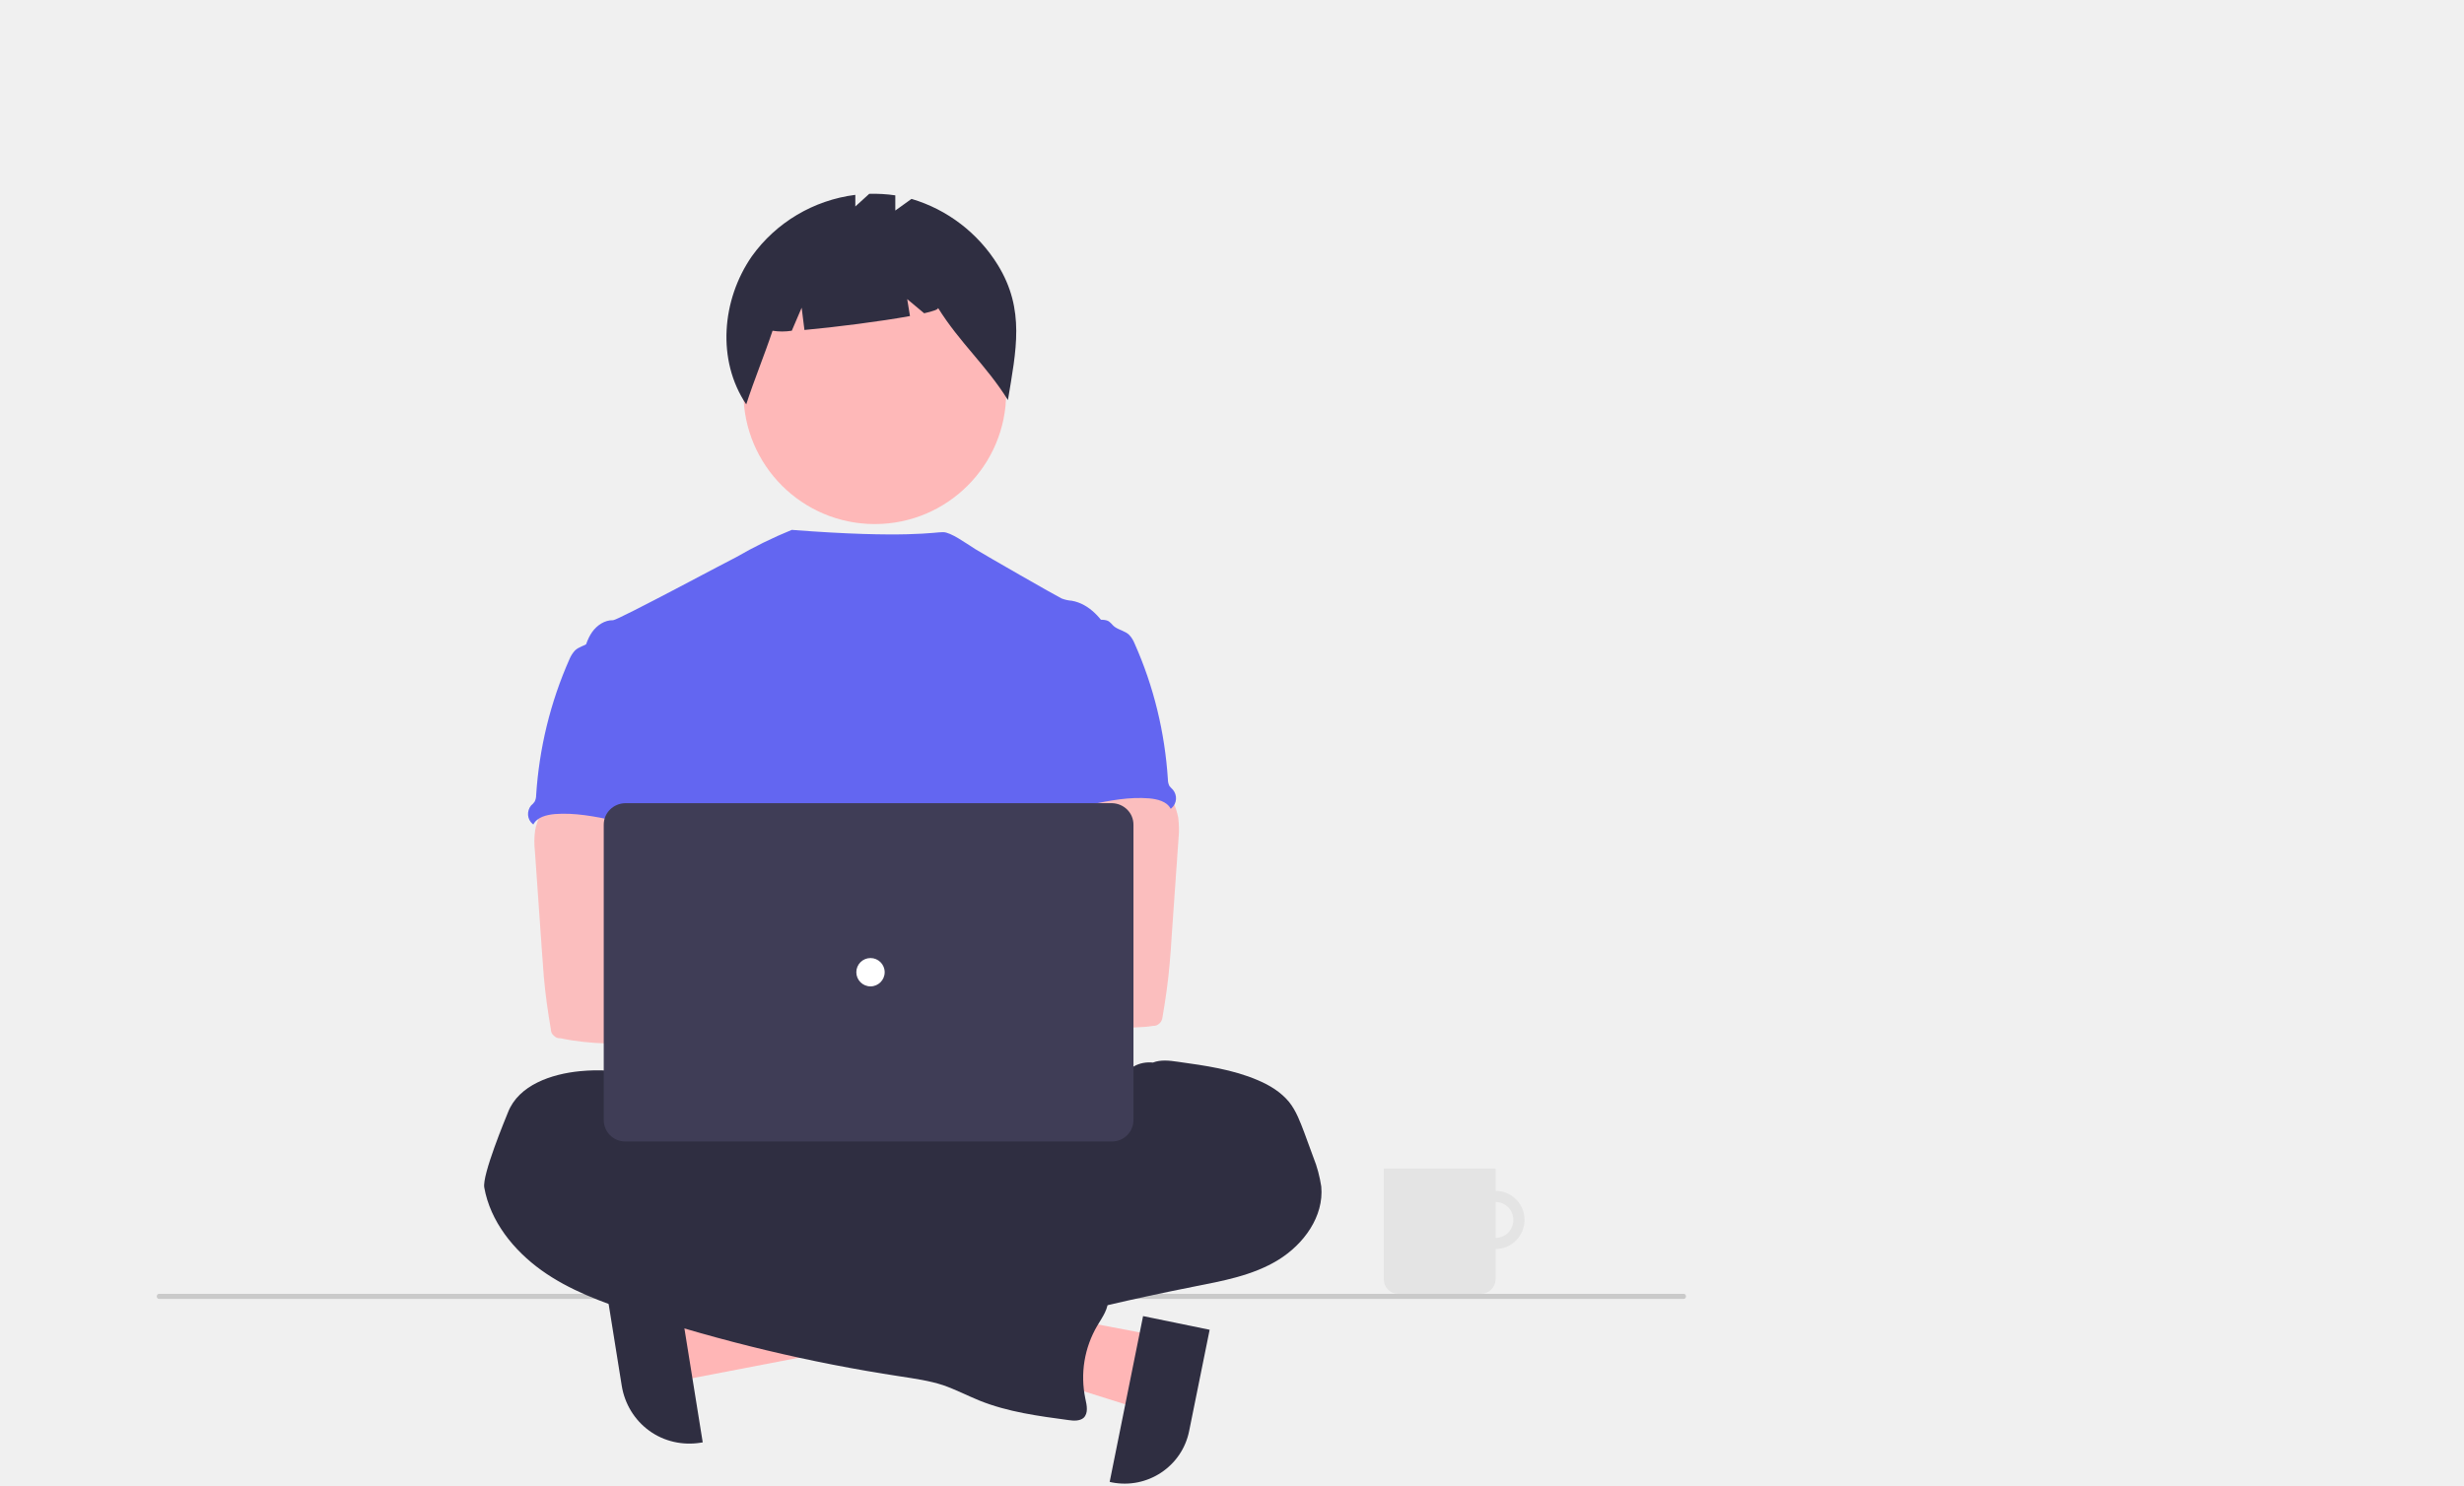
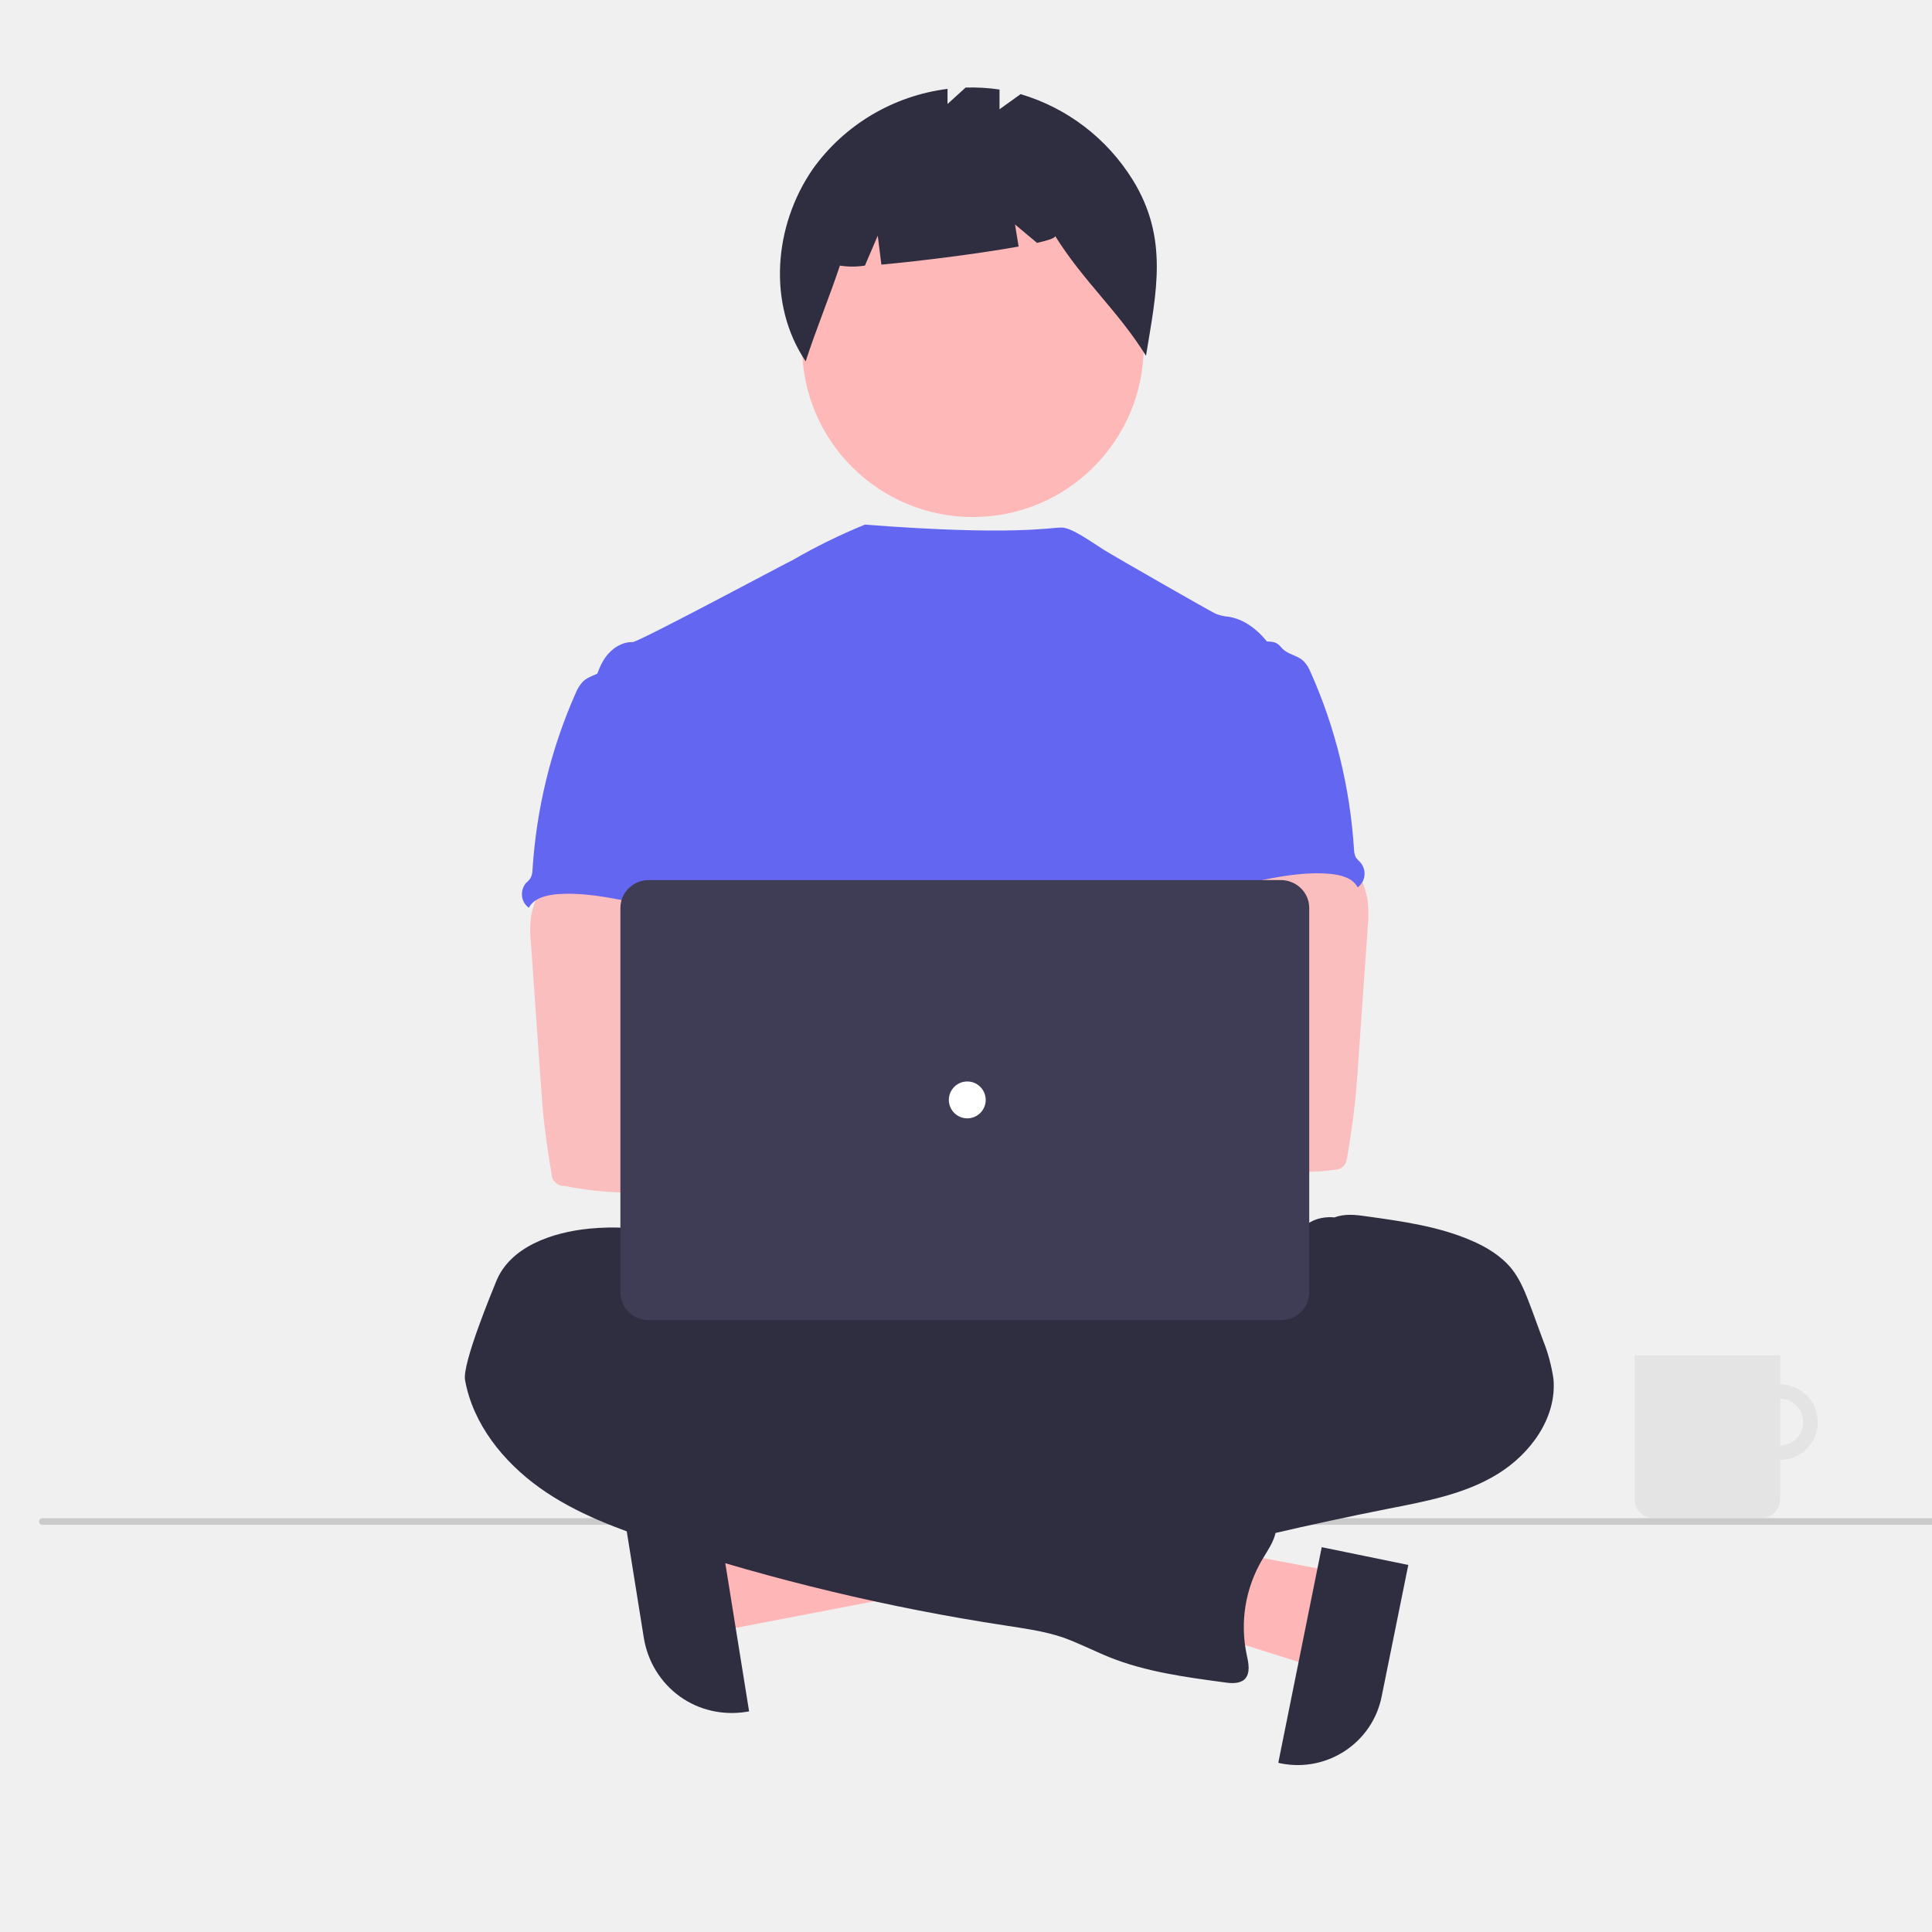
- <svg xmlns="http://www.w3.org/2000/svg" data-name="Layer 1" width="973.5" height="587" viewBox="0 0 973.461 587.025">
+ <svg xmlns="http://www.w3.org/2000/svg" data-name="Layer 1" width="750" height="750" viewBox="50 50 587.025 587.025">
  <g id="f9b32178-6d95-472d-b482-6662972666de" data-name="Group 100">
    <path id="f4b94a19-cbe0-459a-95a6-6ea3b3d72055-353" data-name="Path 1465" d="M 704.1 627.1 C 697.8 627.1 692.7 632.2 692.7 638.6 C 692.7 644.9 697.8 650.1 704.1 650.1 C 710.5 650.1 715.6 644.9 715.6 638.6 h 0 C 715.6 635.5 714.4 632.6 712.3 630.5 C 710.1 628.3 707.2 627.1 704.1 627.1 Z m 0 18.6 C 700.2 645.7 697.1 642.5 697.1 638.6 C 697.1 634.7 700.2 631.5 704.1 631.5 C 708.1 631.5 711.2 634.7 711.2 638.6 v 0 C 711.2 642.5 708.1 645.7 704.1 645.7 Z" transform="translate(-113.3,-156.5)" fill="#e4e4e4" />
    <path id="abc0e0b3-f22e-4bee-9929-c6879640924e-354" data-name="Path 1467" d="M 660 618.3 h 44.2 v 43.7 C 704.1 665.2 701.6 667.8 698.4 667.8 h -32.7 C 662.5 667.8 660 665.2 660 662 V 618.3 Z" transform="translate(-113.3,-156.5)" fill="#e4e4e4" />
  </g>
  <path id="e24b6f19-a0a0-4e73-9cfc-bbb7635ad236-355" data-name="Path 944" d="M 778.5 669.8 h -602.4 C 175.6 669.8 175.2 669.4 175.2 668.8 C 175.2 668.2 175.6 667.8 176.1 667.8 h 602.4 C 779 667.8 779.4 668.2 779.4 668.8 C 779.4 669.4 779 669.8 778.5 669.8 Z" transform="matrix(1,0,0,1,-113.3,-156.5)" fill="#cacaca" />
  <polygon points="375.3,512.3 371.1,531.8 449.1,556.4 455.3,527.5 375.3,512.3" fill="#ffb6b6" />
  <path d="M 591.2 682 l -8.1 40 l 0 0 C 580.3 736 566.6 745.1 552.5 742.3 l -0.8 -0.2 l 13.2 -65.5 Z" transform="matrix(1,0,0,1,-113.3,-156.5)" fill="#2f2e41" />
  <circle id="fd4e5ab9-ffc8-4bbb-9267-3af70c31dae1" data-name="Ellipse 276" cx="345.6" cy="155.2" r="51.9" fill="#feb8b8" />
  <path id="a8c9bbe2-1461-49cf-8211-f8d251166dc5-356" data-name="Path 1461" d="M 507.5 261.2 C 499.7 248.6 487.6 239.3 473.4 235.1 l -6.4 4.6 v -6 C 463.6 233.2 460.1 233 456.7 233.1 l -5.5 5 v -4.6 C 434.7 235.6 419.9 244.4 410.3 257.8 c -11.9 17.2 -13.9 41.1 -2.2 58.5 c 3.2 -9.9 7.1 -19.2 10.4 -29.1 C 421 287.6 423.5 287.6 426.1 287.2 l 3.9 -9.1 l 1.1 8.8 c 12.1 -1.1 30.2 -3.4 41.7 -5.5 l -1.1 -6.7 l 6.7 5.6 c 3.5 -0.8 5.6 -1.5 5.5 -2.1 c 8.6 13.8 19 22.6 27.6 36.4 C 514.7 295.1 518.4 278.9 507.5 261.2 Z" transform="matrix(1,0,0,1,-113.3,-156.5)" fill="#2f2e41" />
  <ellipse id="f6be96d1-713f-4c17-812c-ecd79c56fe95" data-name="Ellipse 260" cx="339.6" cy="473.1" rx="133.6" ry="37.4" fill="#2f2e41" />
  <path d="M 560.8 438.8 c -1.8 -10.7 -3.6 -21.7 -8.6 -31.3 c -3.3 -6.3 -8.5 -12.4 -15.5 -13.6 C 535.3 393.8 534 393.5 532.7 393 c -2.1 -1 -29.7 -16.8 -34.1 -19.5 c -3.8 -2.4 -9.7 -6.7 -12.7 -6.7 c -3 -0.1 -14.6 2.6 -59.8 -0.9 C 418.5 369 411.2 372.6 404.1 376.7 c -0.1 -0.1 -46.9 25 -48.6 24.9 c -3.3 -0.1 -6.4 2 -8.3 4.7 c -1.9 2.7 -2.8 6 -3.7 9.2 c 10.2 22.7 19.5 45.5 29.8 68.2 C 373.8 484.6 374 485.6 374 486.5 C 373.8 487.6 373.3 488.5 372.7 489.3 c -5 8 -4.8 18.2 -4.3 27.6 c 0.5 9.5 1.2 19.4 -3 27.9 c -1.1 2.3 -2.6 4.5 -3.7 6.8 c -2.6 5.3 -3.5 22.1 -2 27.8 l 187.3 5.4 C 542.9 573.6 560.8 438.8 560.8 438.8 Z" transform="matrix(1,0,0,1,-113.3,-156.5)" fill="#6366f1" />
  <path id="eb41f72e-aba6-4a16-bf55-c7027d2f1a4b-357" data-name="Path 1421" d="M 324.7 484.6 C 324.3 487.4 324.3 490.1 324.6 492.8 l 2.7 38.5 c 0.3 3.6 0.5 7.3 0.8 10.9 c 0.6 7 1.6 14 2.8 21 C 330.9 564.2 331.3 565.2 332.1 565.8 C 332.8 566.5 333.7 566.9 334.7 566.8 c 11.8 2.5 24 2.4 36.1 1.7 c 18.4 -1 65.5 -3 68.3 -6.7 s 1.2 -9.8 -2.5 -12.8 s -65.9 -10.4 -65.9 -10.4 c 0.6 -4.8 2.4 -9.3 4.2 -13.9 c 3.1 -8.1 6 -16.5 6.1 -25.1 s -3.2 -17.8 -10.3 -22.8 c -5.8 -4.1 -13.4 -4.8 -20.5 -4.7 c -5.2 0.1 -14.1 -1.1 -18.9 0.9 C 327.6 474.8 325.4 481 324.7 484.6 Z" transform="matrix(1,0,0,1,-113.3,-156.5)" fill="#fbbebe" />
  <path id="a363f2f7-2464-40a1-ad01-344825aa0b75-358" data-name="Path 1423" d="M 568.8 576.4 c 3.1 -1.2 6.5 -0.8 9.9 -0.3 c 10.7 1.5 21.6 3 31.6 7.3 c 4.7 2 9.1 4.7 12.3 8.6 c 2.8 3.5 4.4 7.9 6 12.1 l 3.6 9.8 C 633.7 617.6 634.7 621.5 635.3 625.4 c 1.1 11.8 -6.9 22.8 -17 29 s -22 8.3 -33.6 10.6 s -23.2 4.8 -34.8 7.5 C 544.4 673.8 538.9 674.9 533.4 675.6 c -12.4 1.4 -25.3 -0.7 -37 3.4 c -4.7 1.6 -9.3 4.1 -14.1 5.2 C 479.1 684.9 475.8 685.4 472.5 685.7 l -22.2 2.5 C 445.8 688.9 441.2 689.2 436.7 689.3 c -9.7 0 -19.3 -2.3 -28.7 -4.6 C 407 684.5 406 684.2 405.2 683.6 c -1.5 -1.2 -1.8 -3.3 -2 -5.1 q -1.4 -12.5 -2.5 -25.1 c -0.2 -2.7 -0.4 -5.7 1.1 -7.9 c 1.9 -2.8 5.5 -3.7 8.8 -4.2 C 424.6 638.9 438.9 637.9 453.2 638.2 c 5.4 -5.4 14.4 -5.5 21.5 -8.4 C 477.3 628.6 479.8 627.2 482.3 625.7 C 495 618.3 509.2 613.8 523.9 612.6 C 526.7 612.5 529.6 612.1 532.4 611.4 c 5.5 -1.7 10.5 -6.4 16.2 -5.2 c 0.7 -1.9 1.2 -4.5 2.8 -5.8 c 0.8 -0.7 1.8 -1.1 2.5 -1.9 c 1.6 -1.6 1.7 -4.1 1.5 -6.3 s -0.8 -4.5 -0.2 -6.6 C 555.4 584.7 555.7 583.9 556.2 583.2 C 559 578.4 563.2 575.9 568.8 576.4 Z" transform="matrix(1,0,0,1,-113.3,-156.5)" fill="#2f2e41" />
  <path id="b53ad979-99f4-4c6e-a0f8-957060c42096-359" data-name="Path 1430" d="M 340.4 413.6 C 339.5 414.6 338.8 415.7 338.3 416.9 C 330.7 434 326.3 452.2 325.1 470.7 C 325.1 471.7 324.9 472.5 324.5 473.3 C 324.1 473.9 323.6 474.4 323.1 474.8 C 321.3 477 321.5 480.3 323.7 482.1 q 0.1 0.1 0.3 0.2 c 1.5 -2.9 5.2 -3.8 8.5 -4.1 c 15.7 -1.2 31 6.1 46.8 5.5 c -1.1 -3.8 -2.7 -7.5 -3.6 -11.4 c -4 -17.3 6 -36 -0.1 -52.6 c -1.2 -3.3 -3.3 -6.6 -6.5 -8.1 C 367.8 411.1 366.3 410.7 364.9 410.5 c -4 -0.7 -11.9 -3.8 -15.7 -2.6 c -1.4 0.5 -2 1.8 -3.2 2.6 C 344.2 411.7 341.9 412.1 340.4 413.6 Z" transform="matrix(1,0,0,1,-113.3,-156.5)" fill="#6366f1" />
  <path id="a1197c30-bfd4-4098-bcf9-2468e7a33bf1-360" data-name="Path 1421" d="M 572.2 468.1 c -4.7 -2 -13.7 -0.8 -18.9 -0.9 c -7.1 -0.2 -14.7 0.6 -20.5 4.7 c -7.1 5 -10.4 14.1 -10.3 22.8 s 3 17 6.1 25.1 c 1.7 4.6 3.6 9.1 4.2 13.9 c 0 0 -62.1 7.4 -65.9 10.4 s -5.4 9.1 -2.5 12.8 s 92.6 7.5 104.4 5 C 569.7 562 570.7 561.6 571.4 560.9 C 572.1 560.3 572.5 559.3 572.6 558.3 c 1.2 -7 2.2 -13.9 2.8 -21 c 0.3 -3.6 0.6 -7.2 0.8 -10.9 l 2.7 -38.5 C 579.2 485.2 579.1 482.5 578.8 479.7 C 578.1 476 576 469.8 572.2 468.1 Z" transform="matrix(1,0,0,1,-113.3,-156.5)" fill="#fbbebe" />
  <path id="ebe46053-6aac-4aa7-8615-21a6fa79538d-361" data-name="Path 1430" d="M 553.8 404.3 c -1.2 -0.8 -1.7 -2.1 -3.2 -2.6 c -3.8 -1.2 -11.8 1.8 -15.7 2.6 C 533.5 404.5 532.1 404.9 530.7 405.4 c -3.2 1.5 -5.3 4.7 -6.5 8.1 c -6.1 16.6 3.9 35.4 -0.1 52.6 c -0.9 3.9 -2.5 7.6 -3.6 11.4 c 15.7 0.6 31.1 -6.8 46.8 -5.5 c 3.3 0.3 7 1.2 8.5 4.1 q 0.1 -0.1 0.3 -0.2 C 578.3 474 578.5 470.8 576.7 468.6 C 576.2 468.1 575.7 467.6 575.3 467.1 C 574.9 466.3 574.7 465.4 574.7 464.5 C 573.5 445.9 569.1 427.7 561.5 410.7 C 561 409.5 560.3 408.3 559.4 407.4 C 557.9 405.9 555.5 405.5 553.8 404.3 Z" transform="matrix(1,0,0,1,-113.3,-156.5)" fill="#6366f1" />
  <polygon transform="matrix(1,-0.2,0.2,1,-113.1,75.9)" points="343.1,506.6 340.5,525.5 261.4,524.9 265.3,496.8 343.1,506.6" fill="#ffb6b6" />
  <path d="M 358.5 648.5 l -8.8 66.2 l -0.8 -0.1 C 342.1 713.7 335.8 710.2 331.6 704.7 C 327.4 699.2 325.6 692.3 326.5 685.4 l 0 0 l 5.4 -40.5 Z" transform="matrix(1,-0.3,0.3,1,-286.5,-39.8)" fill="#2f2e41" />
  <path id="a0b0f7ea-4ed9-4447-aa64-e2335b2c3196-362" data-name="Path 1427" d="M 380.6 600.1 c 0 0.9 -1.5 0 -1.6 -1 c -1 -7.6 -7 -13.8 -14 -16.8 s -14.9 -3.2 -22.5 -2.5 c -11.4 1.1 -24.3 5.5 -28.5 16.2 c -1 2.5 -10.3 24.8 -9.4 29.8 c 2.4 13.4 11.6 24.8 22.6 32.7 s 24 12.6 36.9 16.9 C 398.3 686.6 433.3 695 468.8 700.4 c 5.8 0.9 11.6 1.7 17.1 3.5 c 4.9 1.7 9.5 4.1 14.4 6.1 c 11.2 4.5 23.3 6.1 35.2 7.7 c 2 0.3 4.4 0.4 5.9 -0.9 c 1.9 -1.8 1.3 -4.9 0.7 -7.5 C 540 699.3 541.7 689.1 546.8 680.4 c 2 -3.4 4.6 -6.8 4.2 -10.7 c -0.4 -4.5 -5 -7.8 -9.5 -8.5 s -9.1 0.3 -13.6 0.9 C 526.4 662.6 524.8 662.4 523.3 661.7 C 522.7 661.3 522.1 660.8 521.5 660.1 C 515.1 654 505.5 652.6 497.7 656.8 c -1.7 0.9 -4.2 -1.1 -5.9 -1.9 l -19.6 -8.9 c -22.6 -10.2 -45.2 -20.5 -69.1 -26.9 C 401.1 618.7 399.3 617.9 397.7 616.8 c -1.2 -0.9 -2 -2.2 -3.1 -3.2 c -2.4 -2.3 -5.7 -3.1 -8.6 -4.7 S 379.9 603.3 380.6 600.1 Z" transform="matrix(1,0,0,1,-113.3,-156.5)" fill="#2f2e41" />
  <circle cx="334.4" cy="397" r="14" fill="#fbbebe" />
  <circle cx="361.6" cy="395.7" r="14" fill="#fbbebe" />
  <path d="M 552.6 607.6 H 360.3 C 355.6 607.6 351.8 603.8 351.8 599.1 V 482.4 C 351.8 477.7 355.6 474 360.3 473.9 H 552.6 C 557.3 474 561.1 477.7 561.1 482.4 V 599.1 C 561.1 603.8 557.3 607.6 552.6 607.6 Z" transform="matrix(1,0,0,1,-113.3,-156.5)" fill="#3f3d56" />
  <circle id="e793da3b-cee2-4a15-ae11-6dab45a6c728" data-name="Ellipse 263" cx="343.9" cy="384.2" r="5.6" fill="#ffffff" />
  <ellipse rx="0" ry="0" cx="298" cy="480" fill="rgb(255, 255, 255)" />
</svg>
